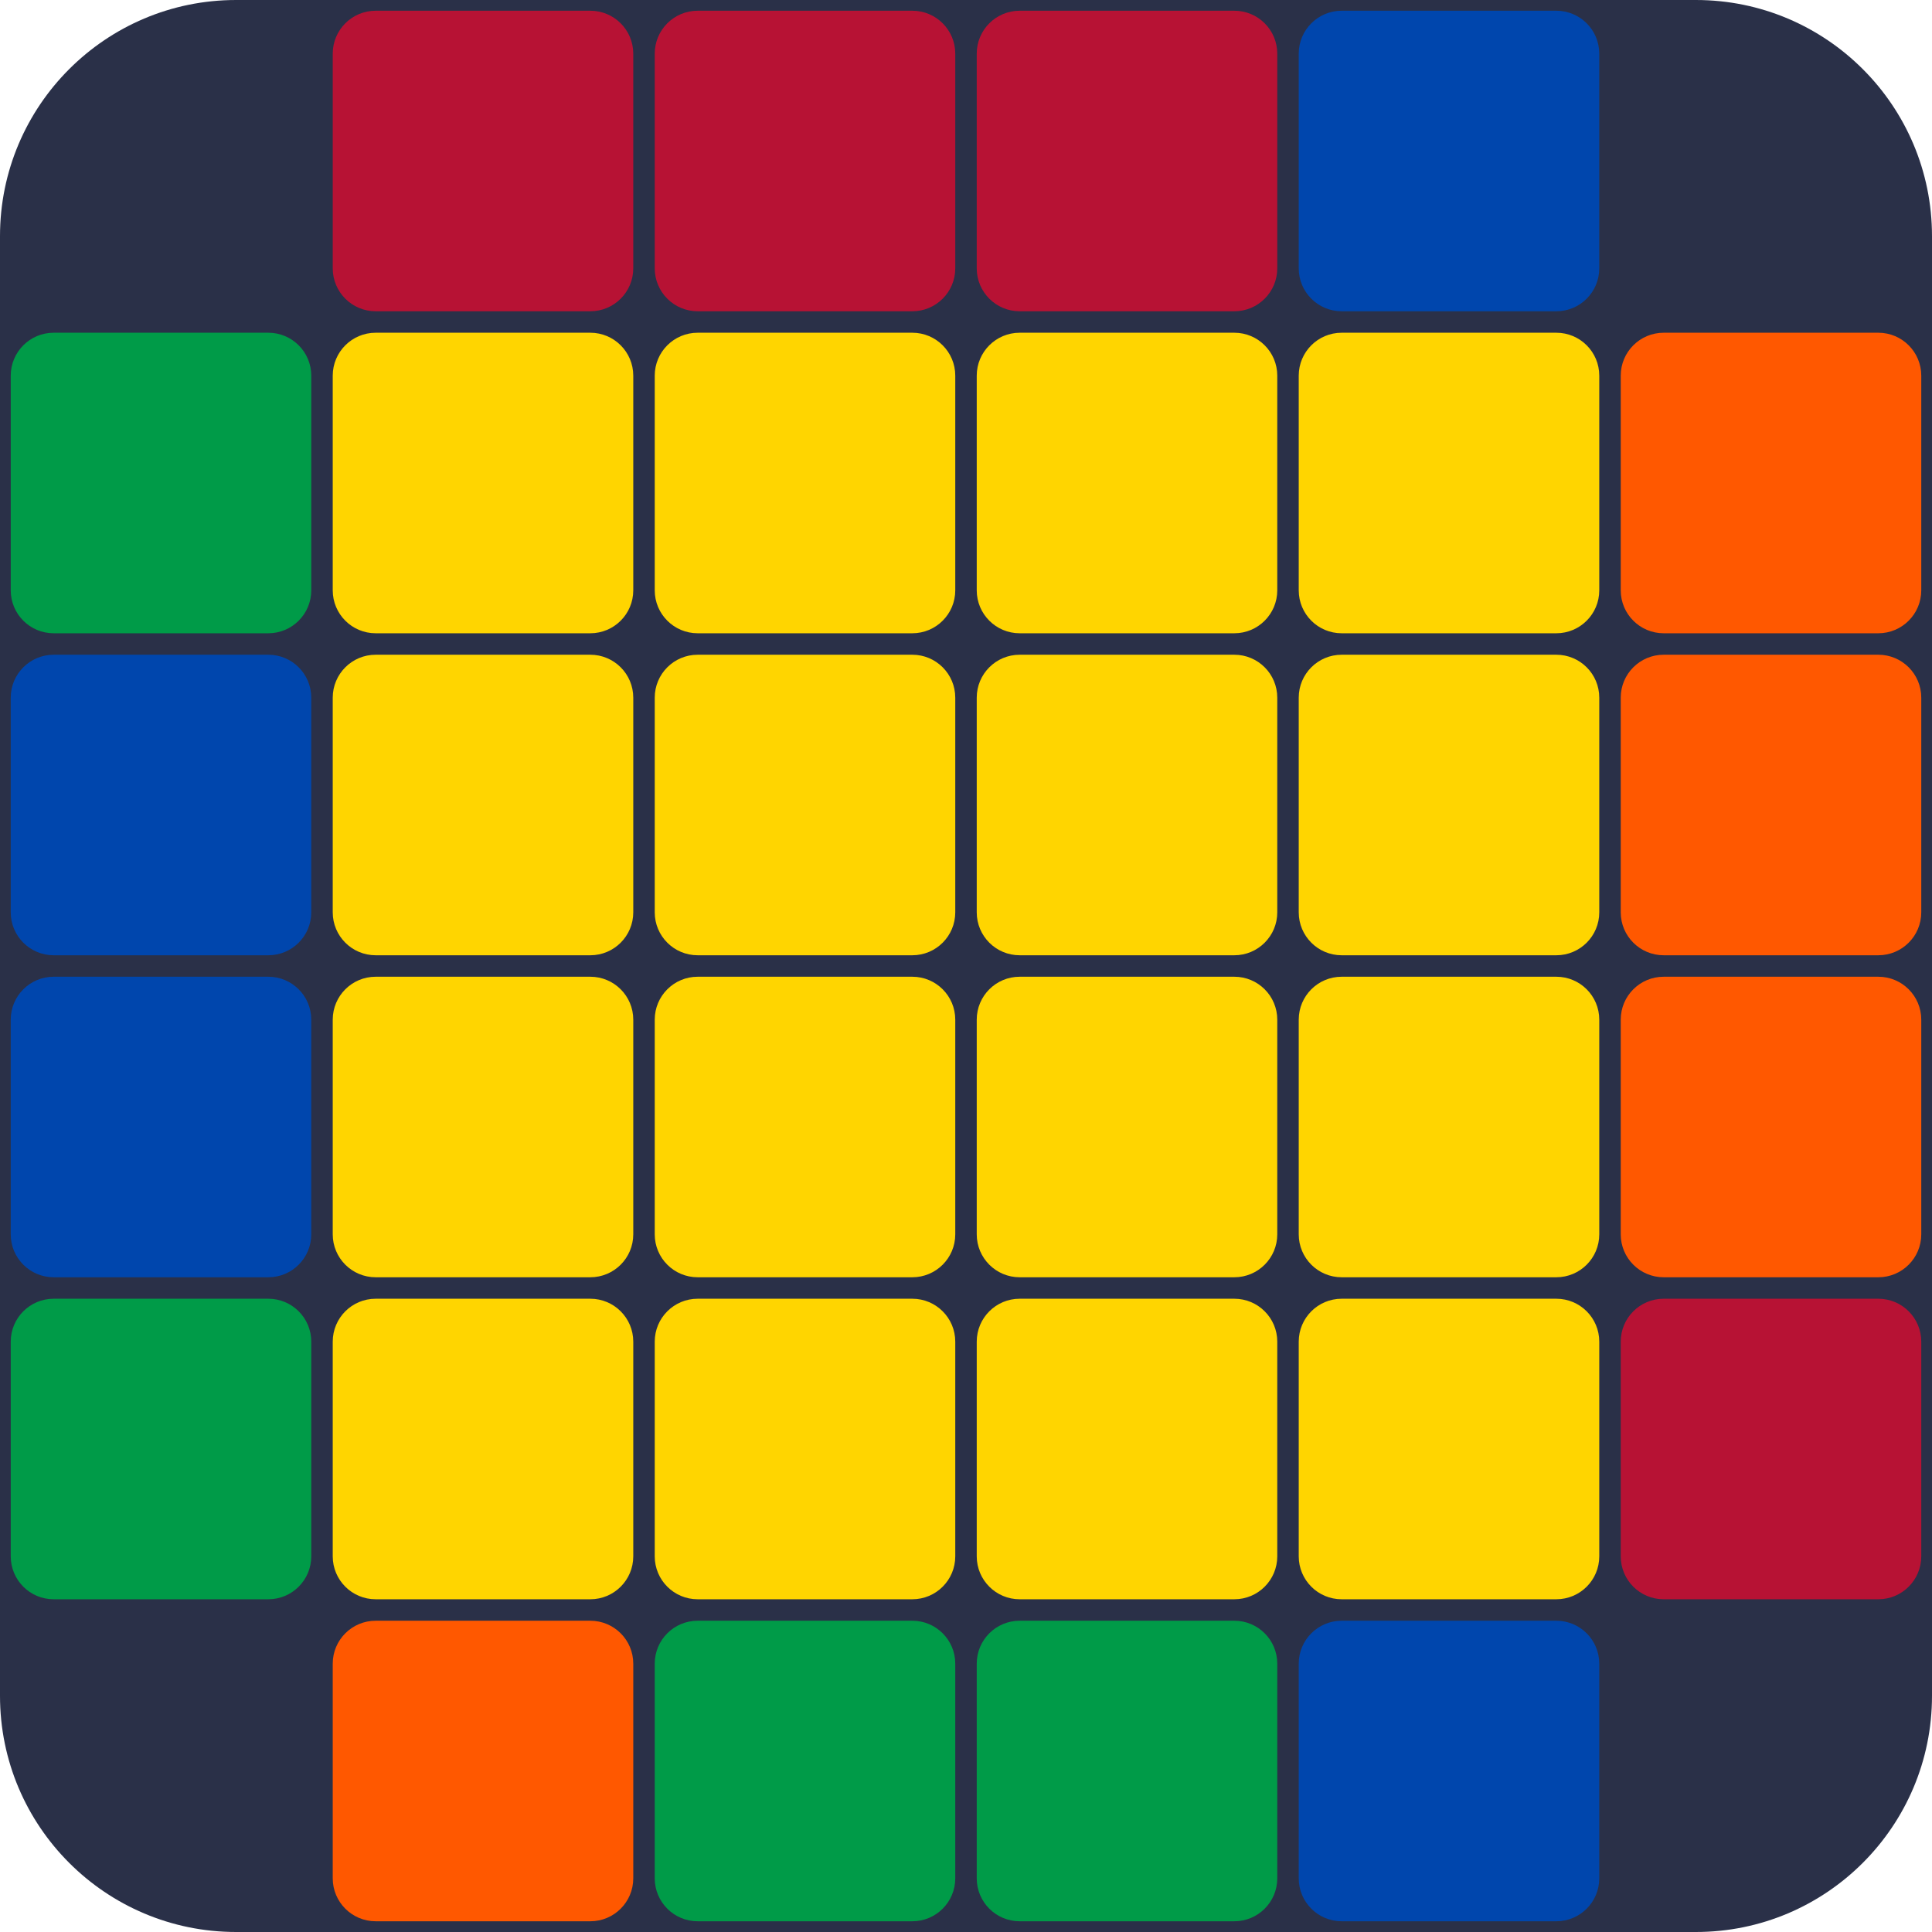
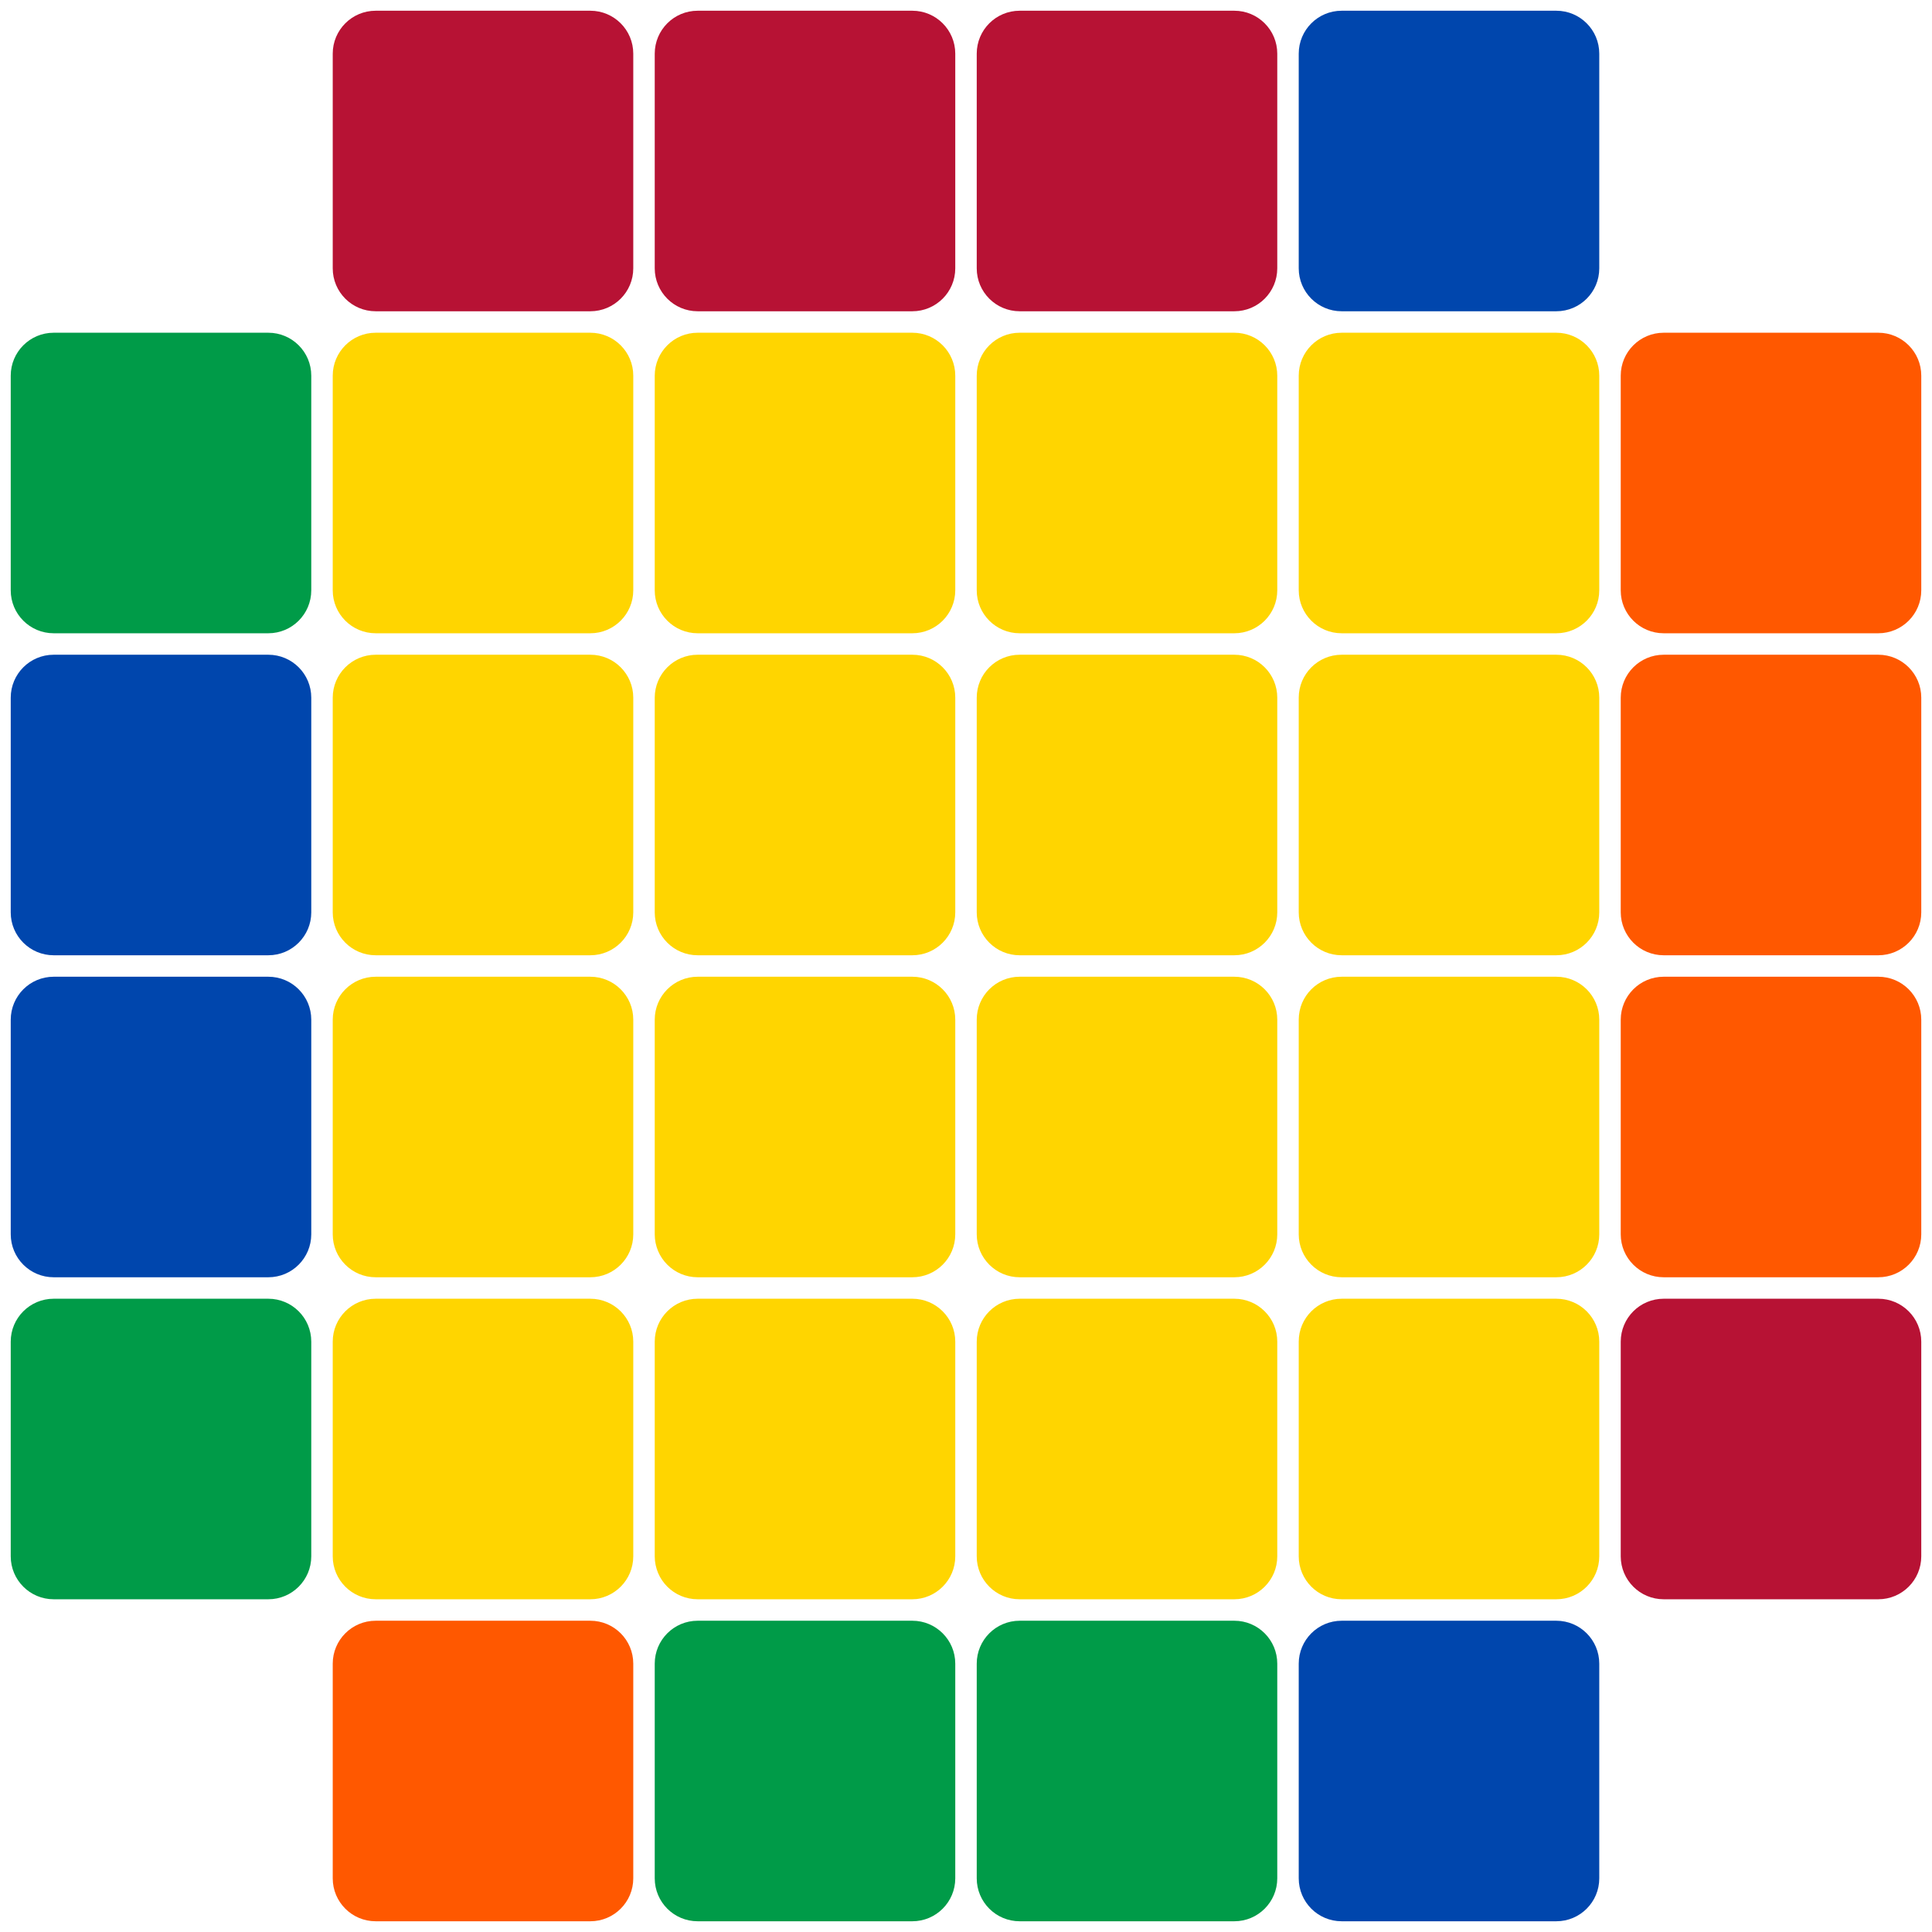
<svg xmlns="http://www.w3.org/2000/svg" viewBox="0 0 180 180">
-   <rect x="0" y="0" width="180" height="180" rx="22" fill="#2a3048" />
  <rect x="31" y="1" width="28" height="28" rx="4" fill="#b71234" />
  <rect x="61" y="1" width="28" height="28" rx="4" fill="#b71234" />
  <rect x="91" y="1" width="28" height="28" rx="4" fill="#b71234" />
  <rect x="121" y="1" width="28" height="28" rx="4" fill="#0046ad" />
  <rect x="1" y="31" width="28" height="28" rx="4" fill="#009b48" />
  <rect x="31" y="31" width="28" height="28" rx="4" fill="#ffd500" />
  <rect x="61" y="31" width="28" height="28" rx="4" fill="#ffd500" />
  <rect x="91" y="31" width="28" height="28" rx="4" fill="#ffd500" />
  <rect x="121" y="31" width="28" height="28" rx="4" fill="#ffd500" />
  <rect x="151" y="31" width="28" height="28" rx="4" fill="#ff5800" />
  <rect x="1" y="61" width="28" height="28" rx="4" fill="#0046ad" />
  <rect x="31" y="61" width="28" height="28" rx="4" fill="#ffd500" />
  <rect x="61" y="61" width="28" height="28" rx="4" fill="#ffd500" />
  <rect x="91" y="61" width="28" height="28" rx="4" fill="#ffd500" />
  <rect x="121" y="61" width="28" height="28" rx="4" fill="#ffd500" />
  <rect x="151" y="61" width="28" height="28" rx="4" fill="#ff5800" />
  <rect x="1" y="91" width="28" height="28" rx="4" fill="#0046ad" />
  <rect x="31" y="91" width="28" height="28" rx="4" fill="#ffd500" />
  <rect x="61" y="91" width="28" height="28" rx="4" fill="#ffd500" />
  <rect x="91" y="91" width="28" height="28" rx="4" fill="#ffd500" />
  <rect x="121" y="91" width="28" height="28" rx="4" fill="#ffd500" />
  <rect x="151" y="91" width="28" height="28" rx="4" fill="#ff5800" />
  <rect x="1" y="121" width="28" height="28" rx="4" fill="#009b48" />
  <rect x="31" y="121" width="28" height="28" rx="4" fill="#ffd500" />
  <rect x="61" y="121" width="28" height="28" rx="4" fill="#ffd500" />
  <rect x="91" y="121" width="28" height="28" rx="4" fill="#ffd500" />
  <rect x="121" y="121" width="28" height="28" rx="4" fill="#ffd500" />
  <rect x="151" y="121" width="28" height="28" rx="4" fill="#b71234" />
  <rect x="31" y="151" width="28" height="28" rx="4" fill="#ff5800" />
  <rect x="61" y="151" width="28" height="28" rx="4" fill="#009b48" />
  <rect x="91" y="151" width="28" height="28" rx="4" fill="#009b48" />
  <rect x="121" y="151" width="28" height="28" rx="4" fill="#0046ad" />
</svg>
